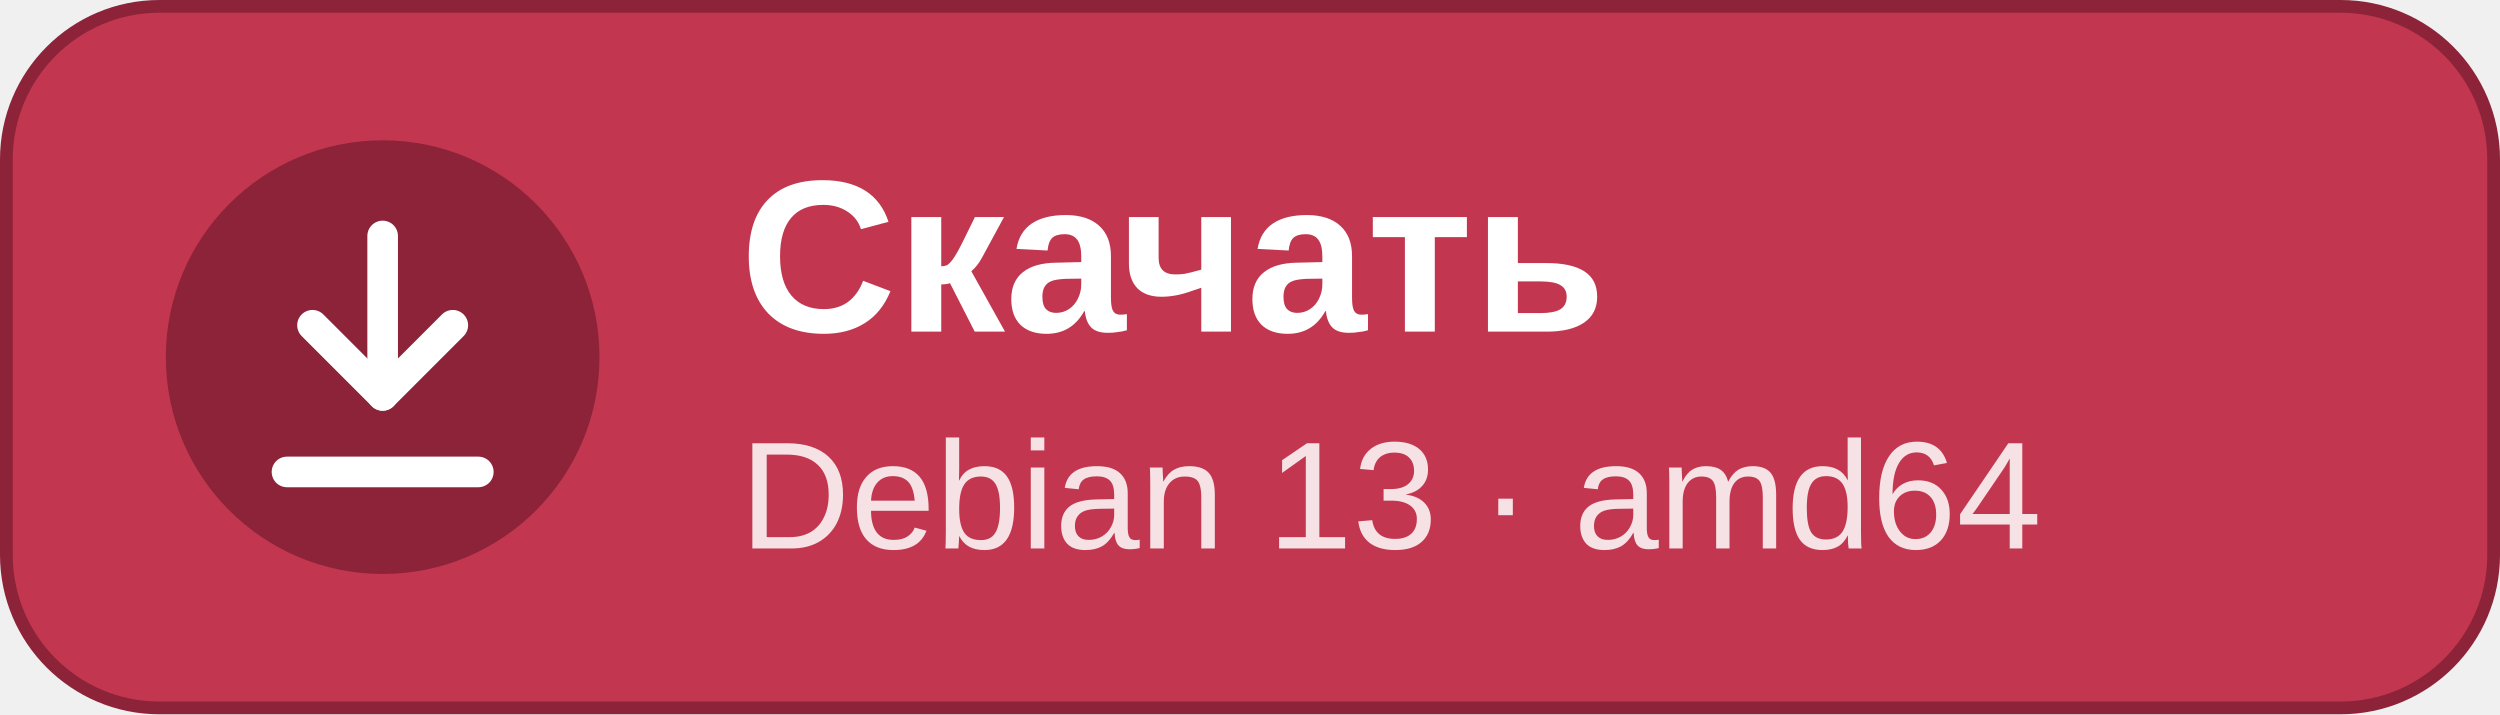
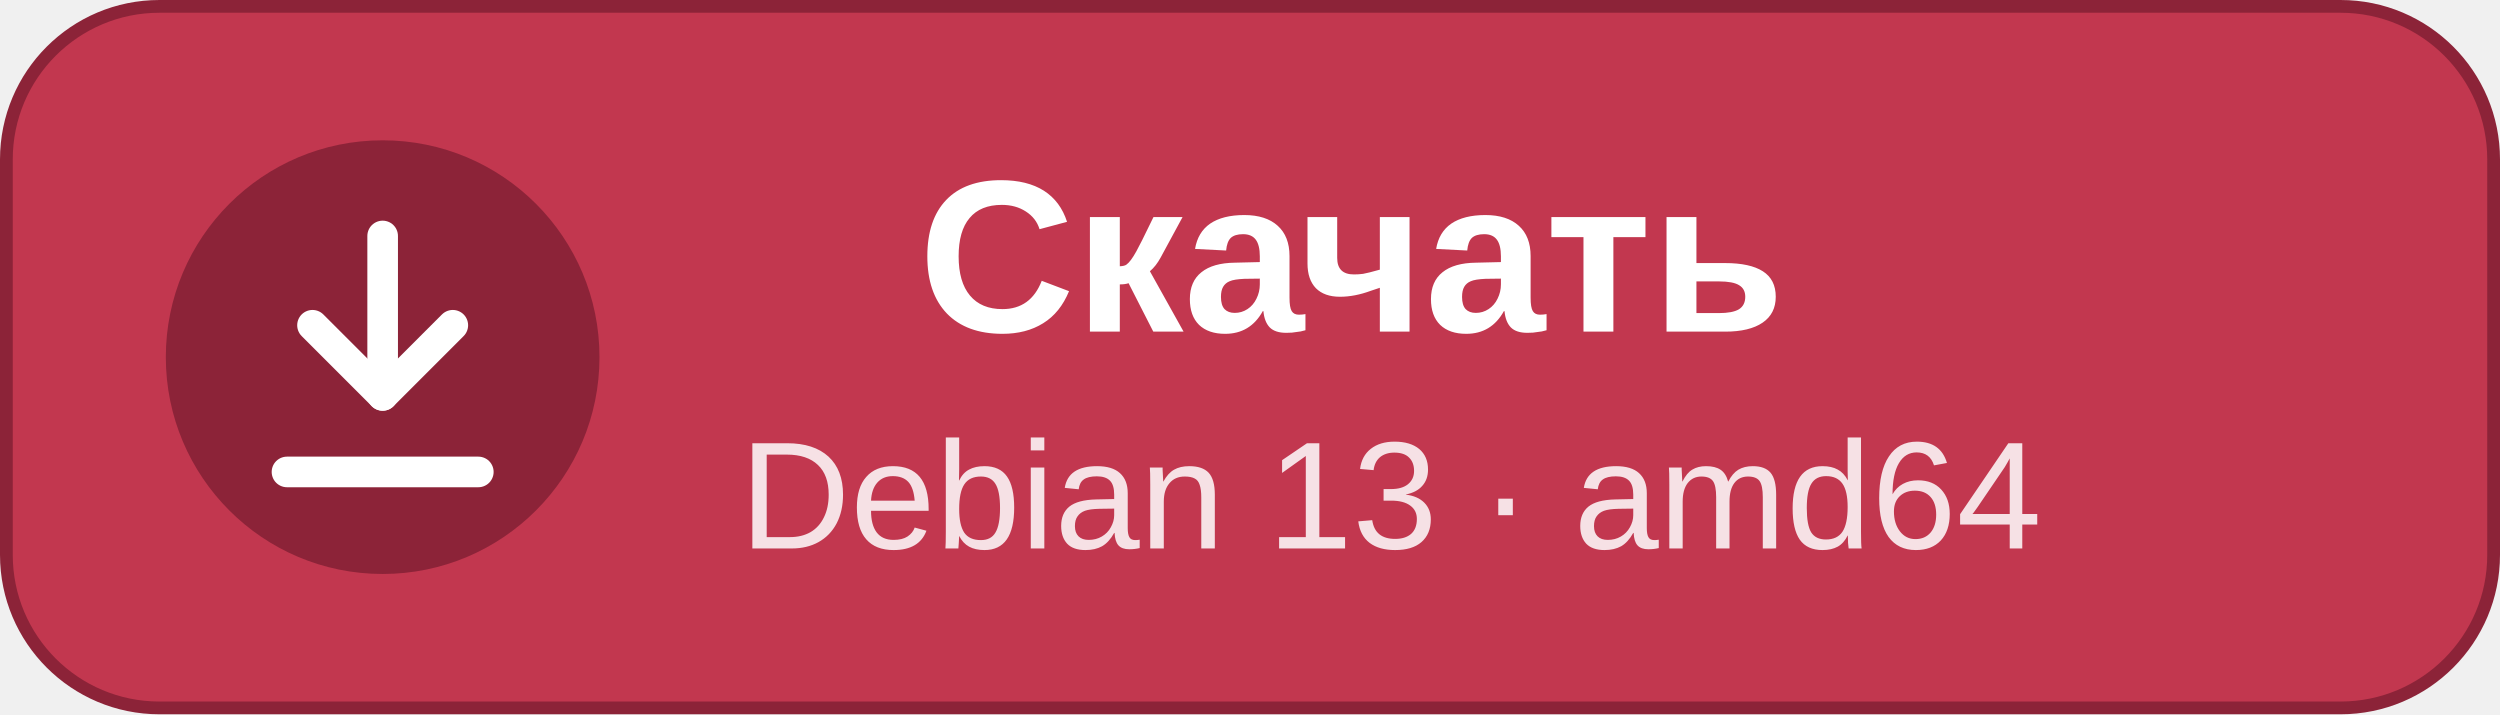
<svg xmlns="http://www.w3.org/2000/svg" width="196" height="56" viewBox="0 0 196 56" role="img" aria-label="Скачать Rosetun для Debian 13">
  <rect x="0.5" y="0.5" width="195" height="55" rx="12" fill="#C2374F" stroke="#8C2338" />
  <circle cx="30" cy="28" r="17" fill="#8C2338" />
  <g fill="none" stroke="#FFFFFF" stroke-width="2.4" stroke-linecap="round" stroke-linejoin="round">
    <path d="M30 18.5v12.5" />
    <path d="M24.5 25.5 30 31l5.5-5.5" />
    <path d="M22.5 37h15" />
  </g>
  <g font-family="'Segoe UI', -apple-system, BlinkMacSystemFont, 'Helvetica Neue', Arial, sans-serif" fill="#FFFFFF">
-     <text x="58" y="26" font-size="17" font-weight="700" textLength="68" lengthAdjust="spacingAndGlyphs">Скачать</text>
+     <text x="72" y="26" font-size="17" font-weight="700" textLength="68" lengthAdjust="spacingAndGlyphs">Скачать</text>
    <text x="58" y="43" font-size="12" fill-opacity="0.85" textLength="106" lengthAdjust="spacingAndGlyphs">Debian 13 · amd64</text>
  </g>
</svg>
